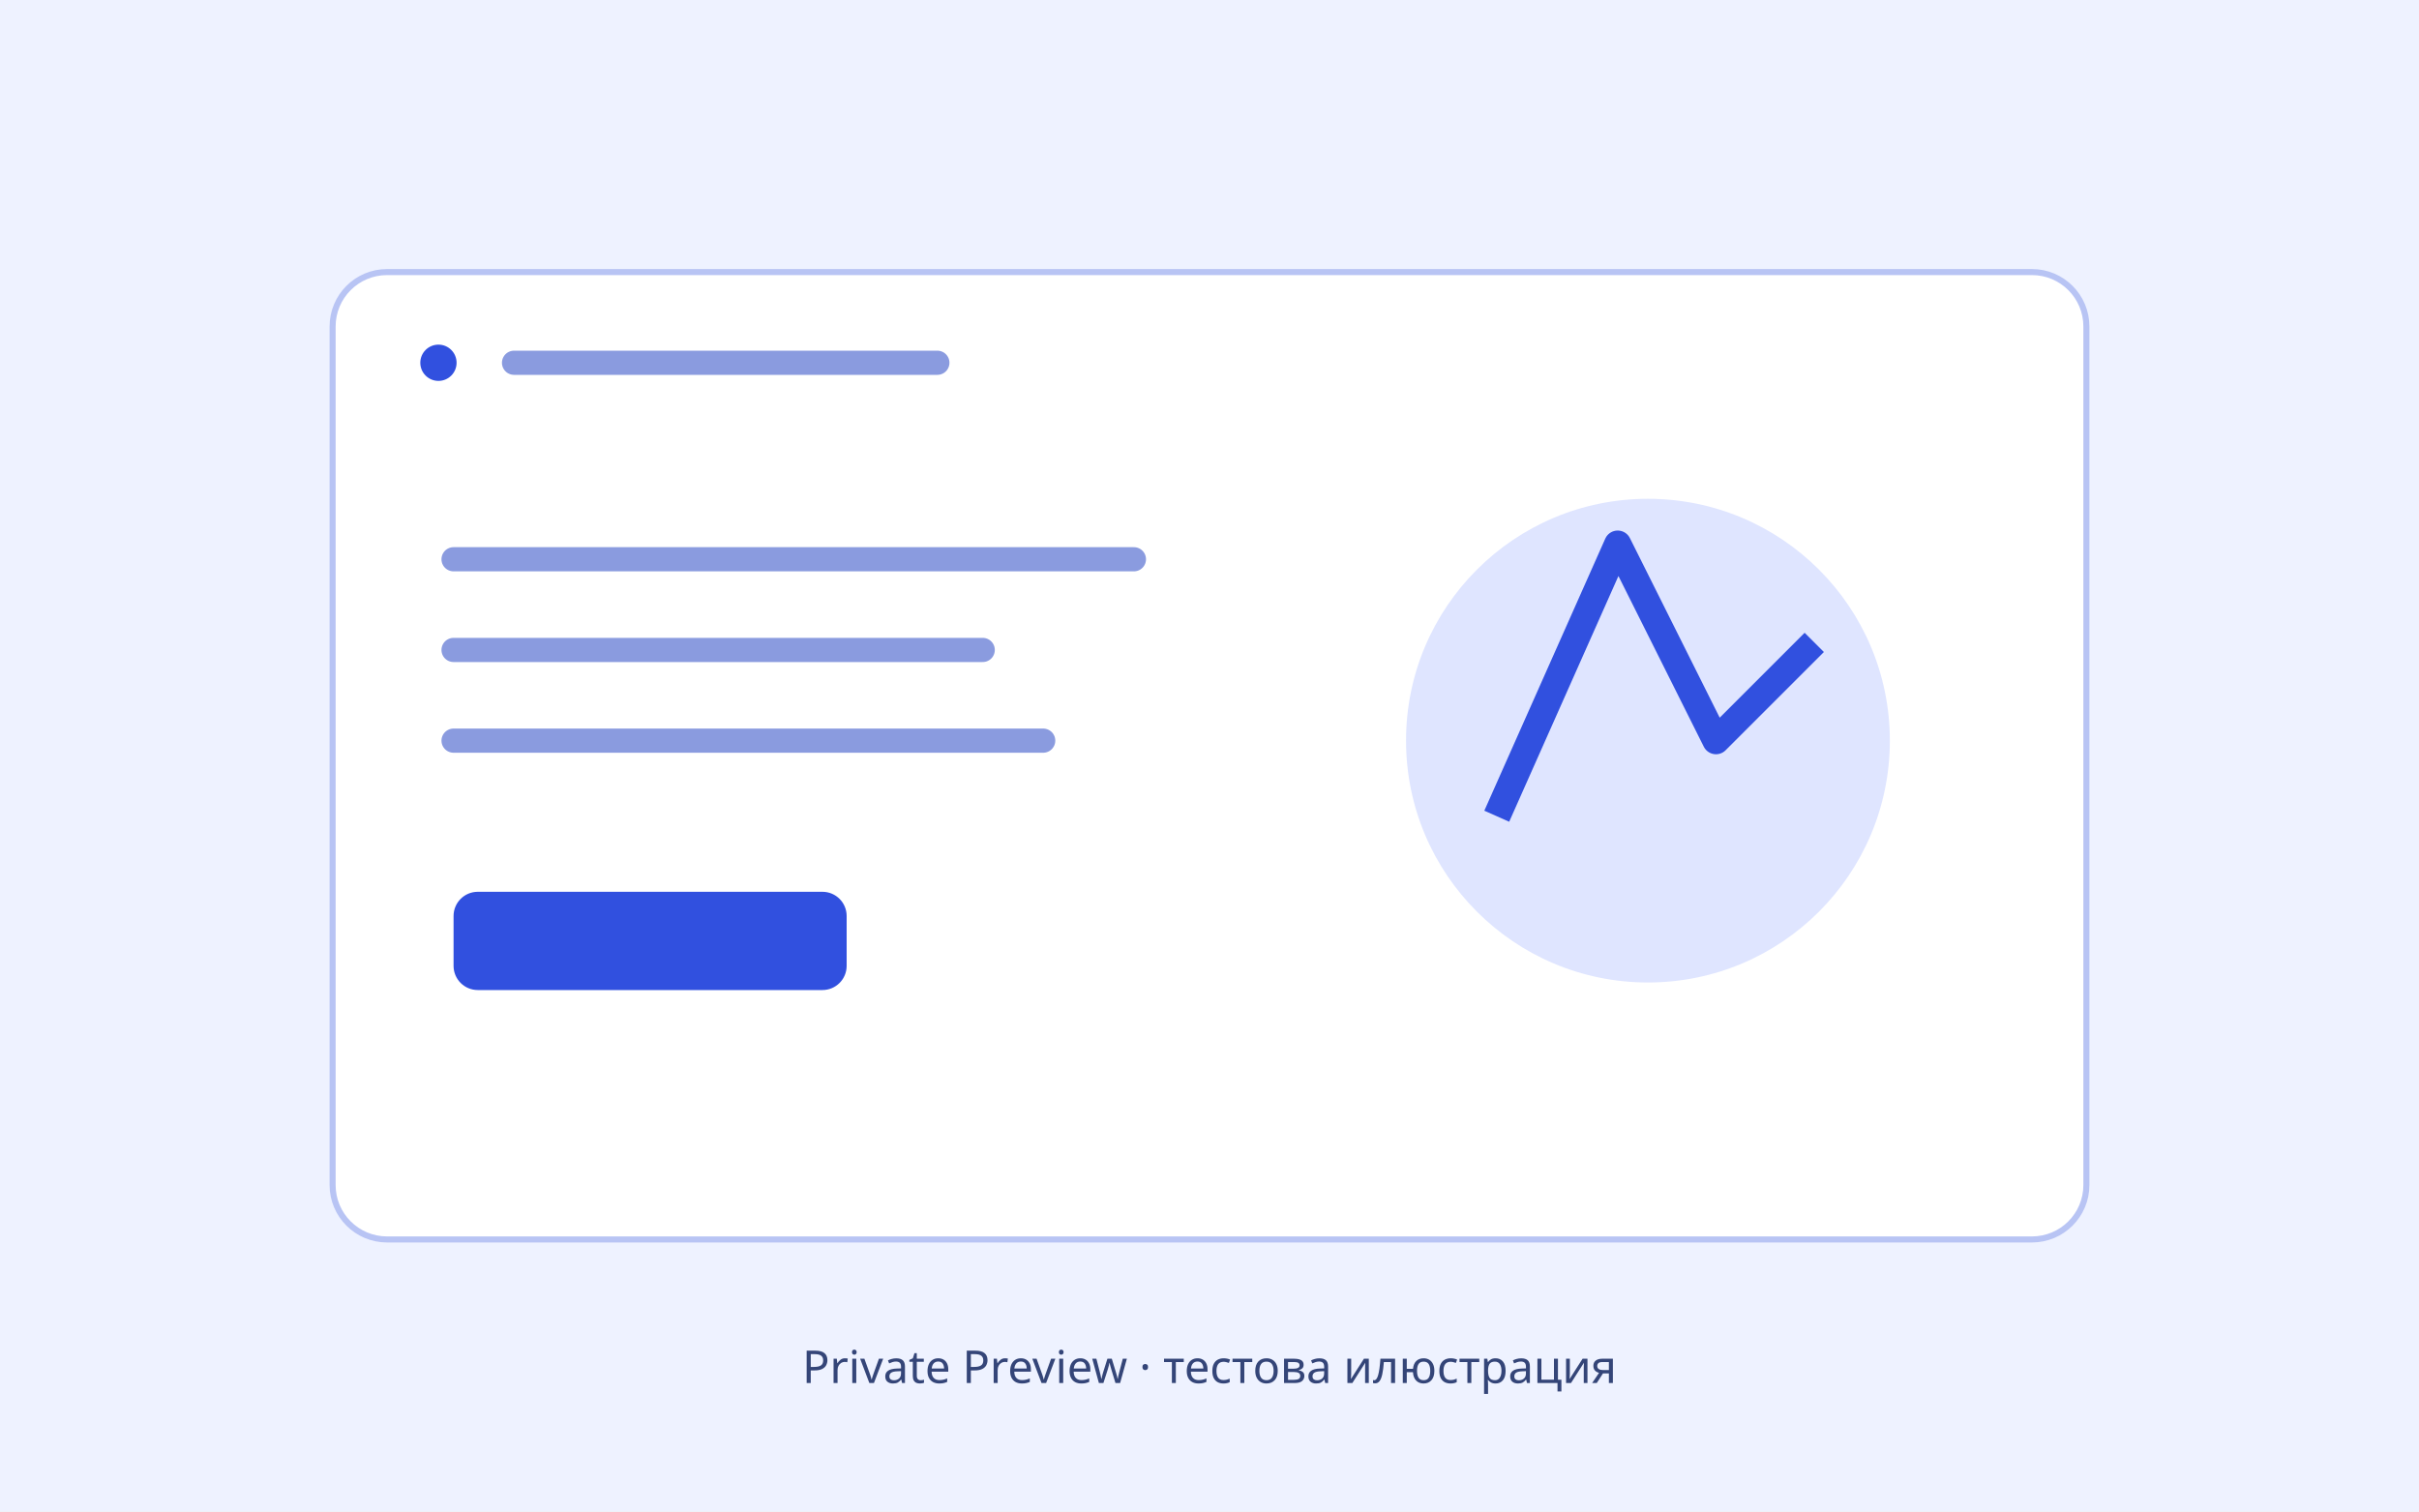
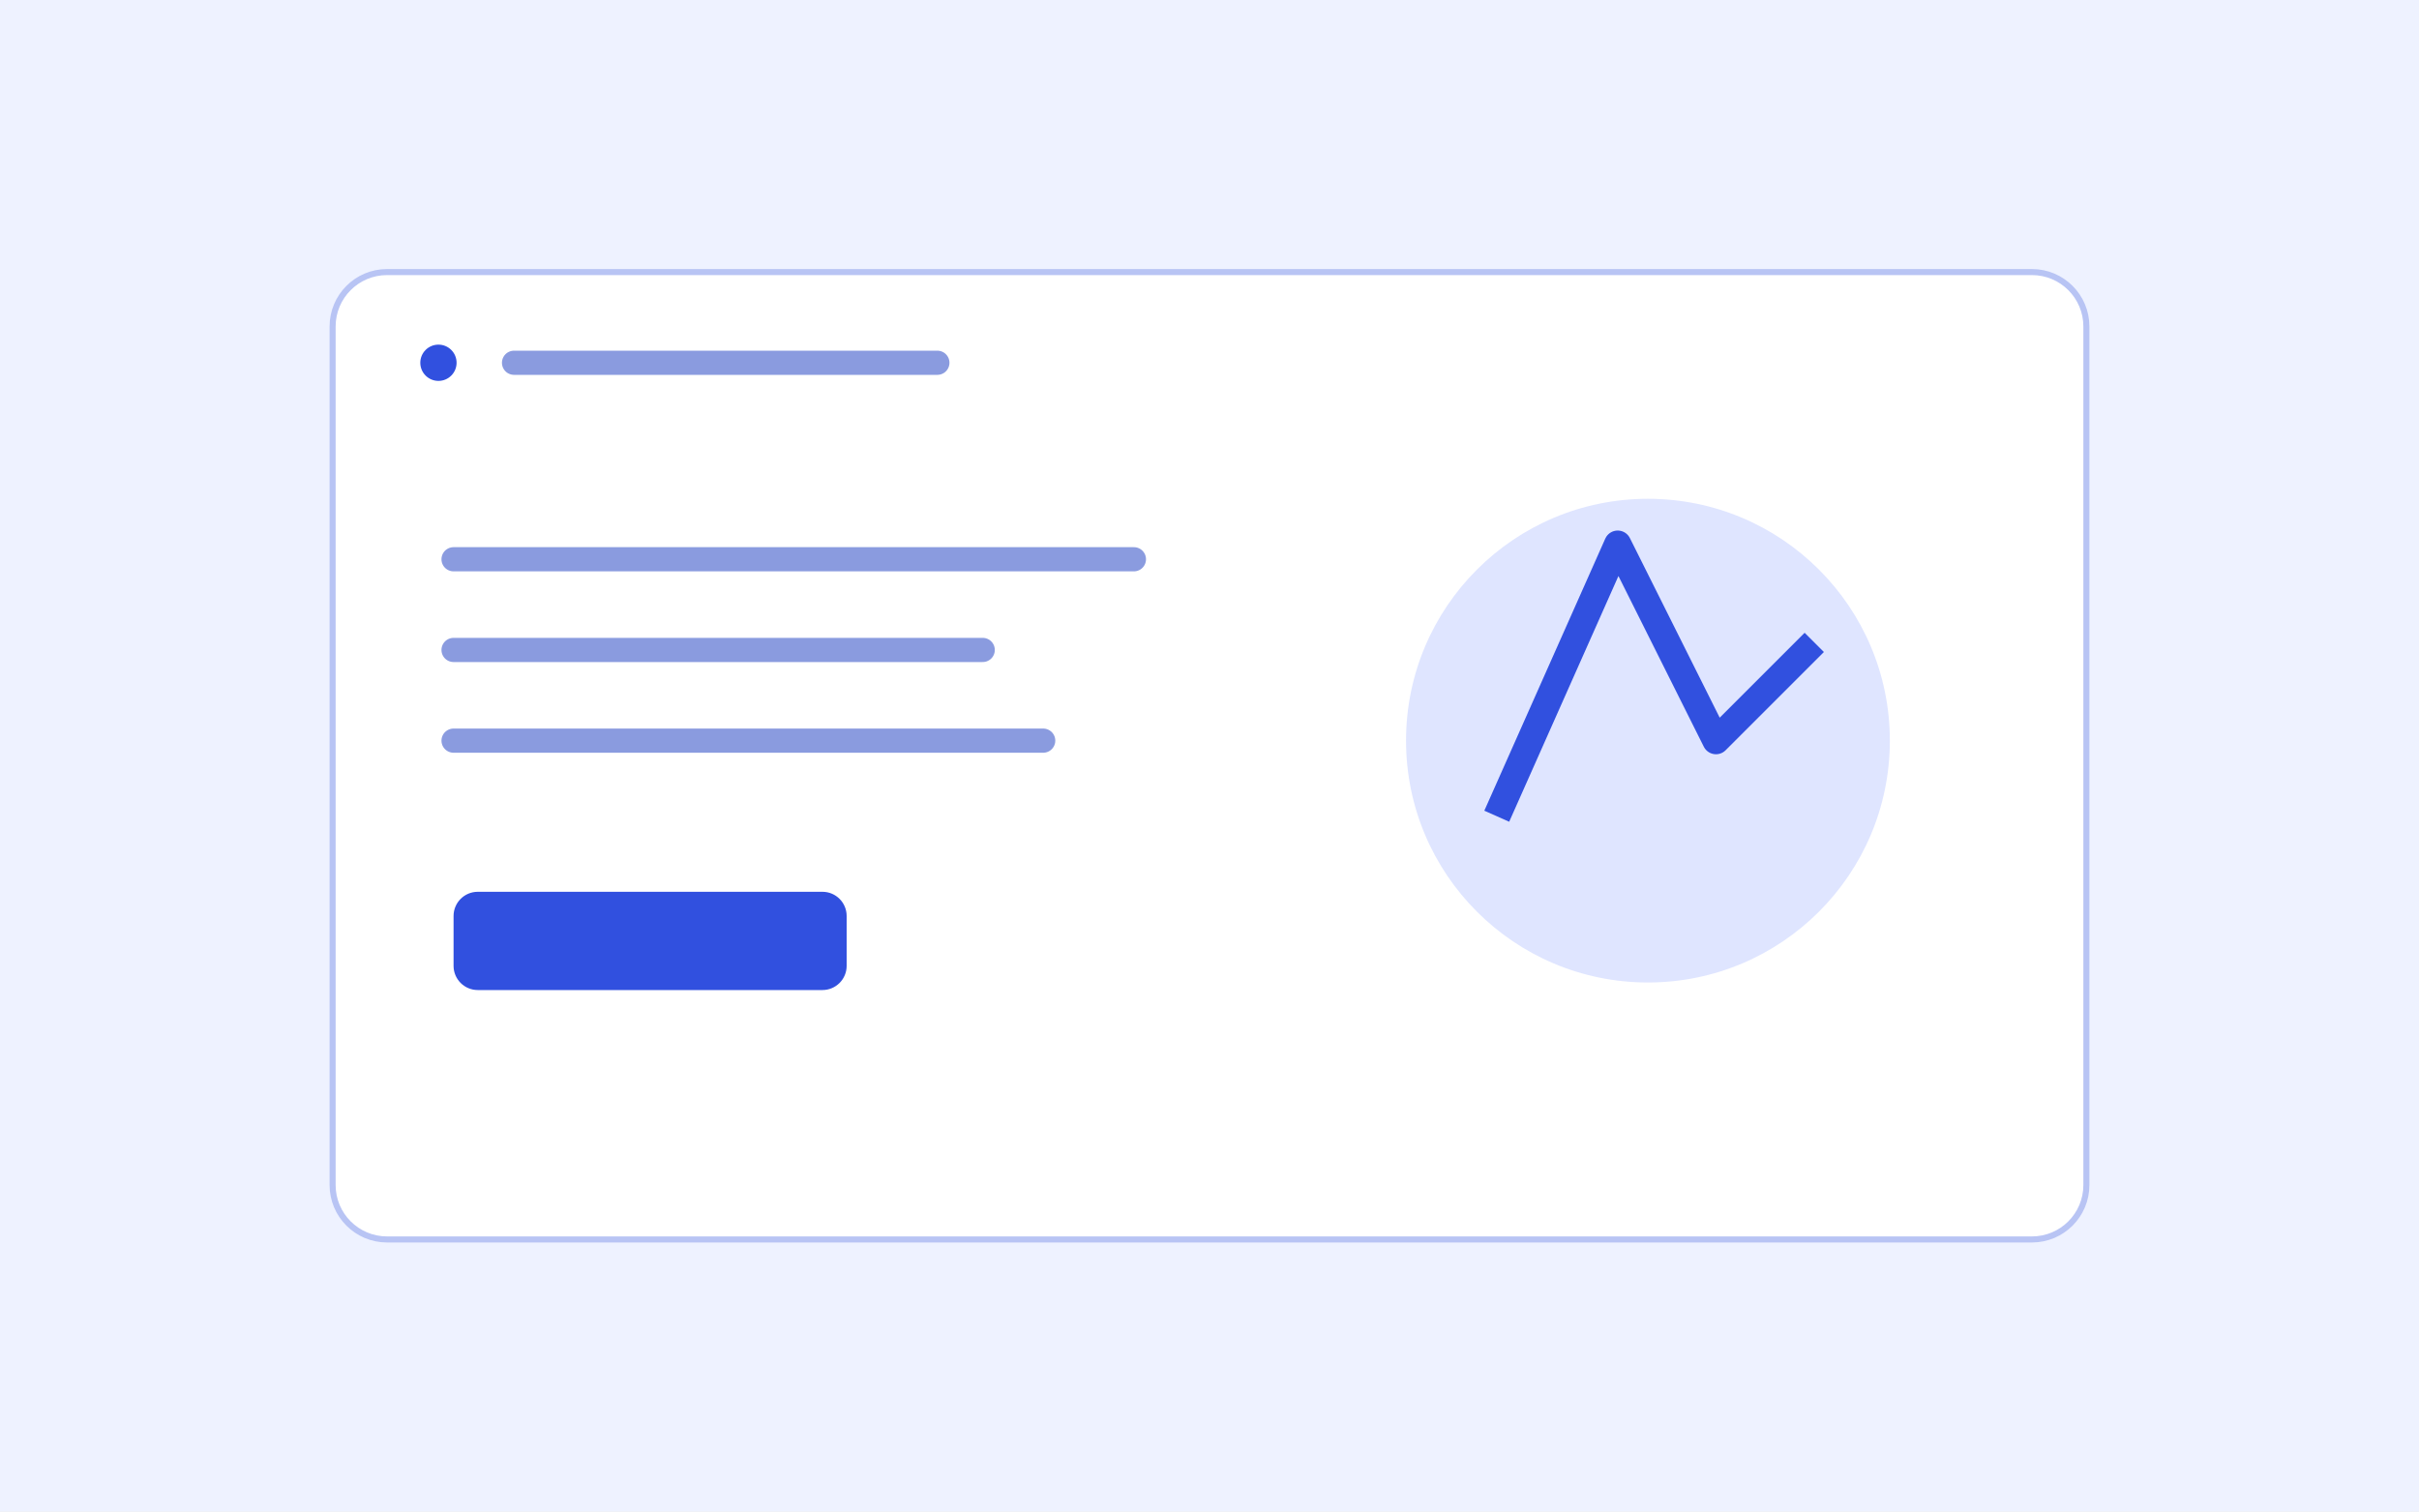
<svg xmlns="http://www.w3.org/2000/svg" viewBox="0 0 1600 1000">
  <rect width="1600" height="1000" fill="#eef2ff" />
  <rect x="220" y="180" width="1160" height="640" rx="36" fill="#fff" stroke="#b8c4f4" stroke-width="4" />
  <circle cx="290" cy="240" r="12" fill="#3150df" />
  <path d="M340 240h280M300 370h450M300 430h350M300 490h390" stroke="#8a9bdf" stroke-width="16" stroke-linecap="round" />
  <rect x="300" y="590" width="260" height="65" rx="16" fill="#3150df" />
  <circle cx="1090" cy="490" r="160" fill="#dfe5ff" />
  <path d="m990 540 80-180 65 130 65-65" fill="none" stroke="#3150df" stroke-width="18" stroke-linejoin="round" />
-   <text x="800" y="915" text-anchor="middle" font-family="sans-serif" font-size="30" fill="#344578">Private Preview · тестова илюстрация</text>
</svg>
